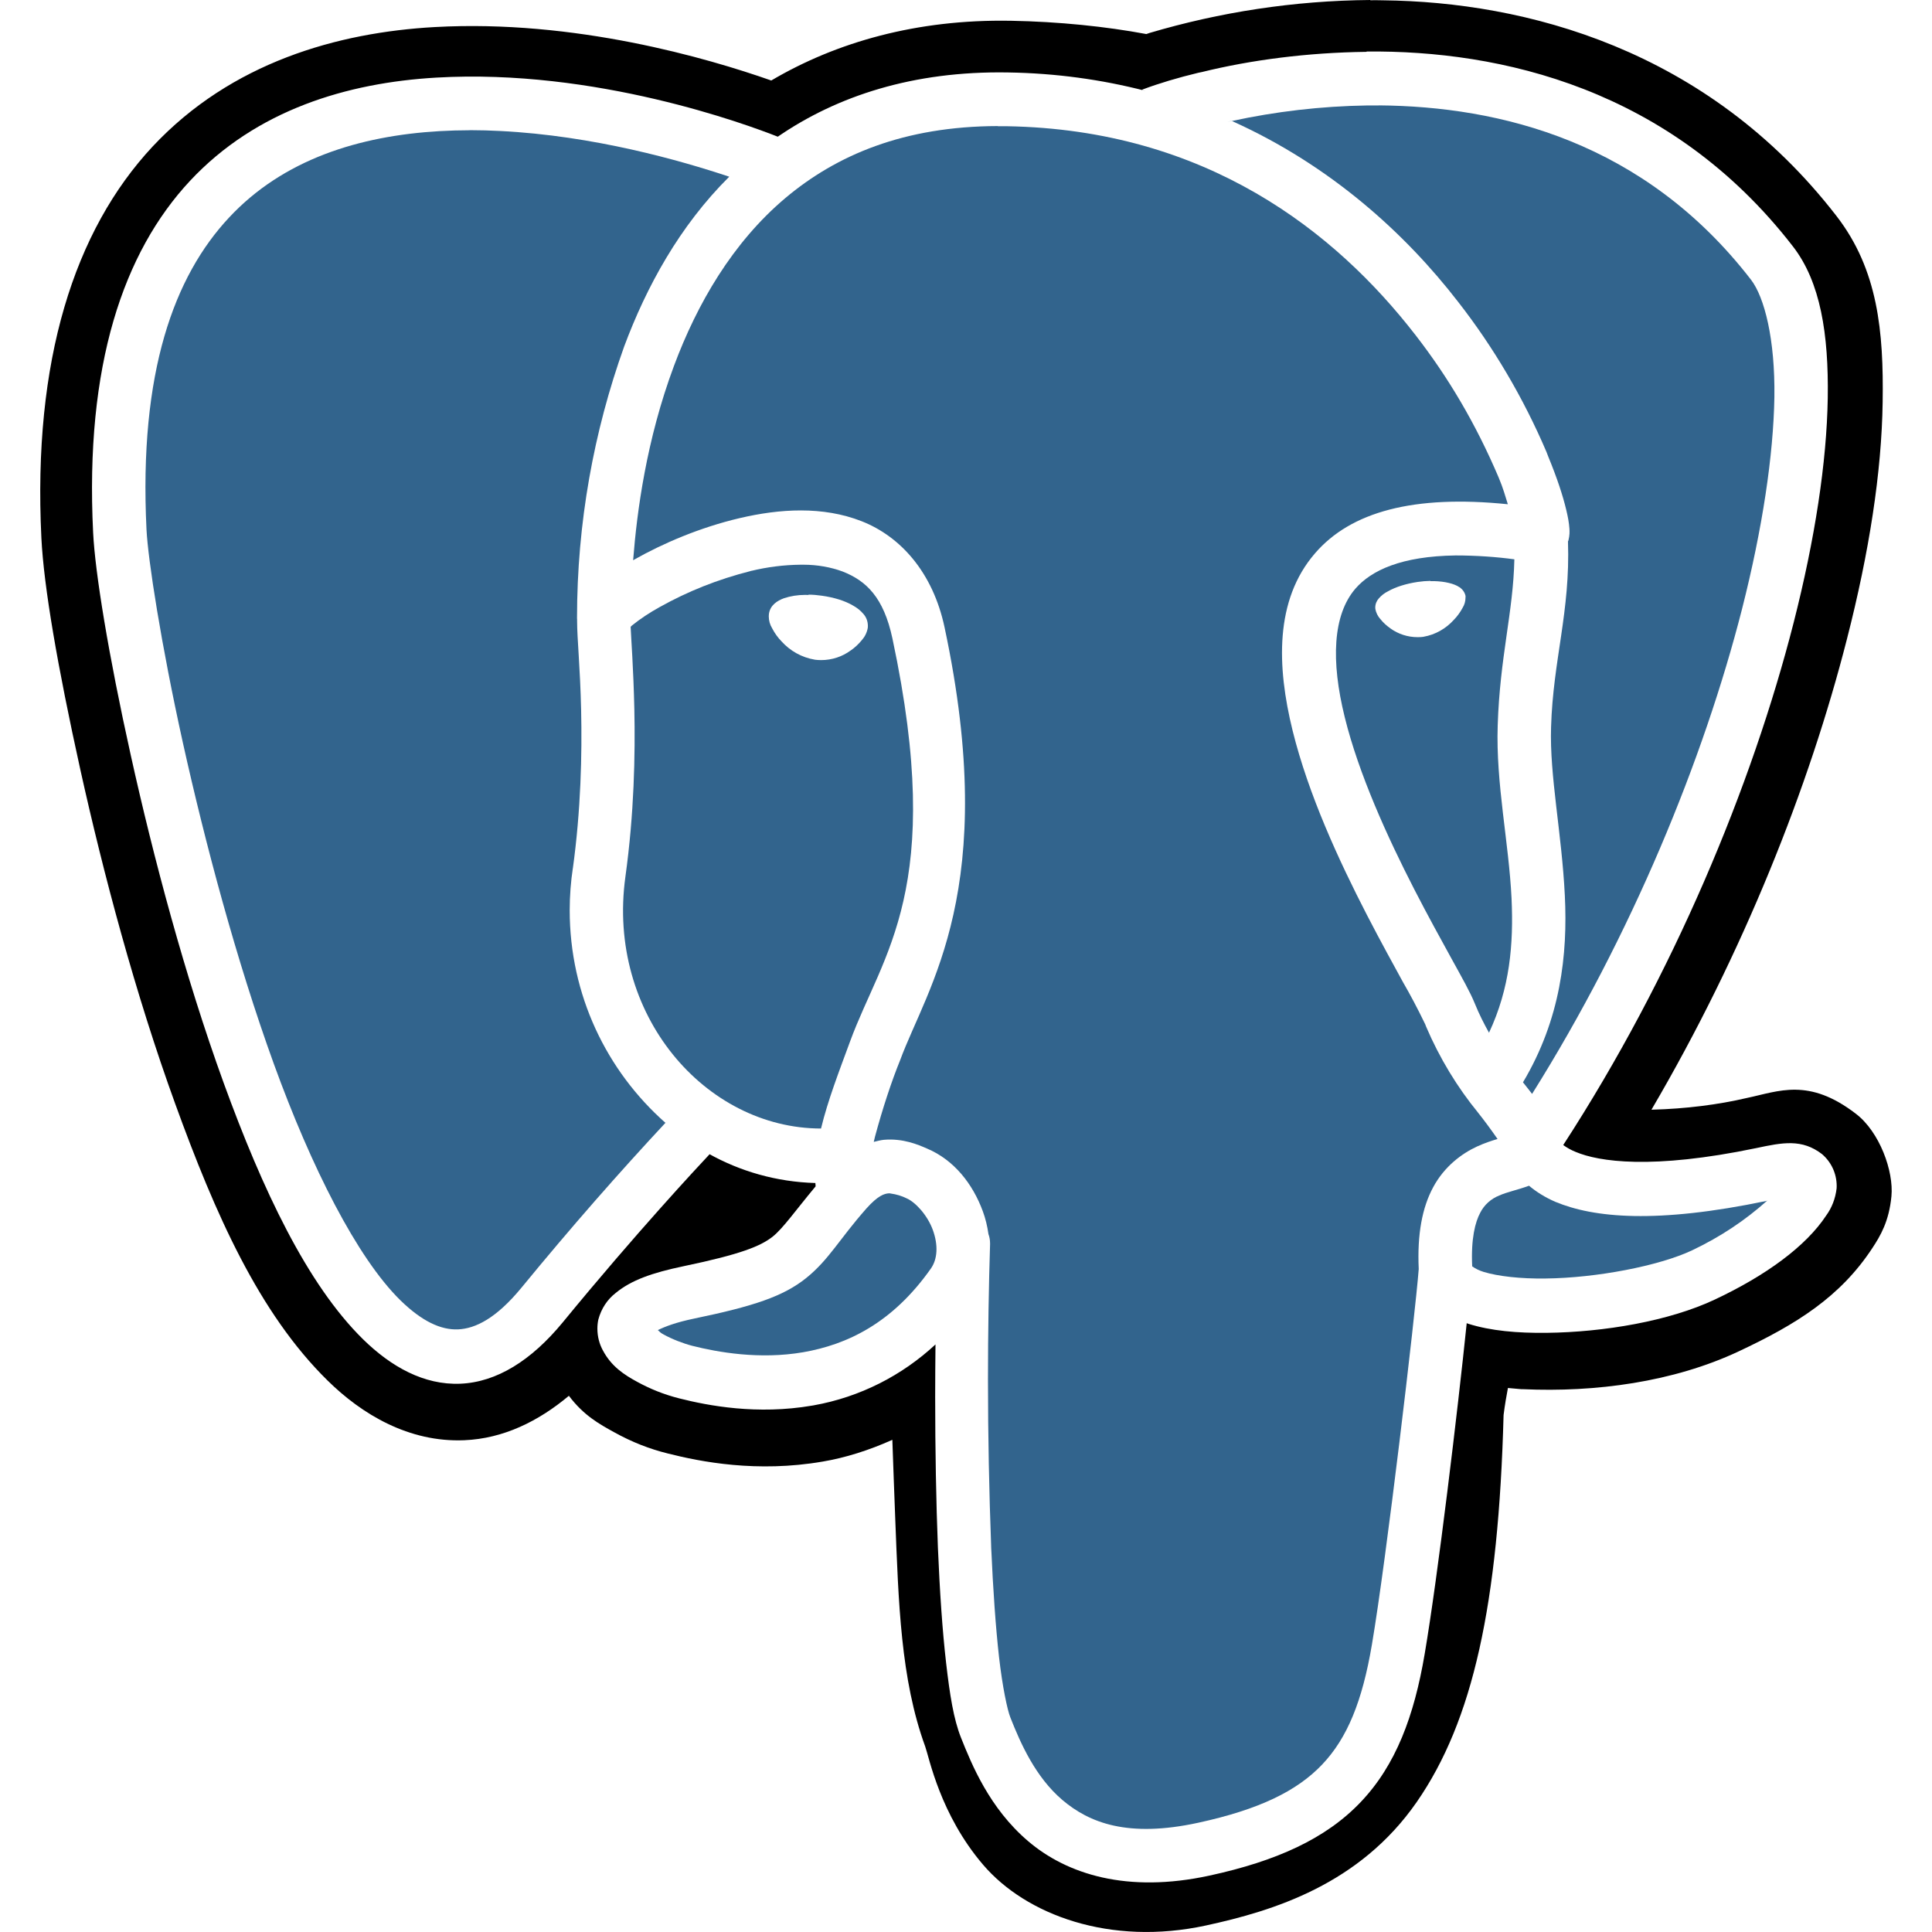
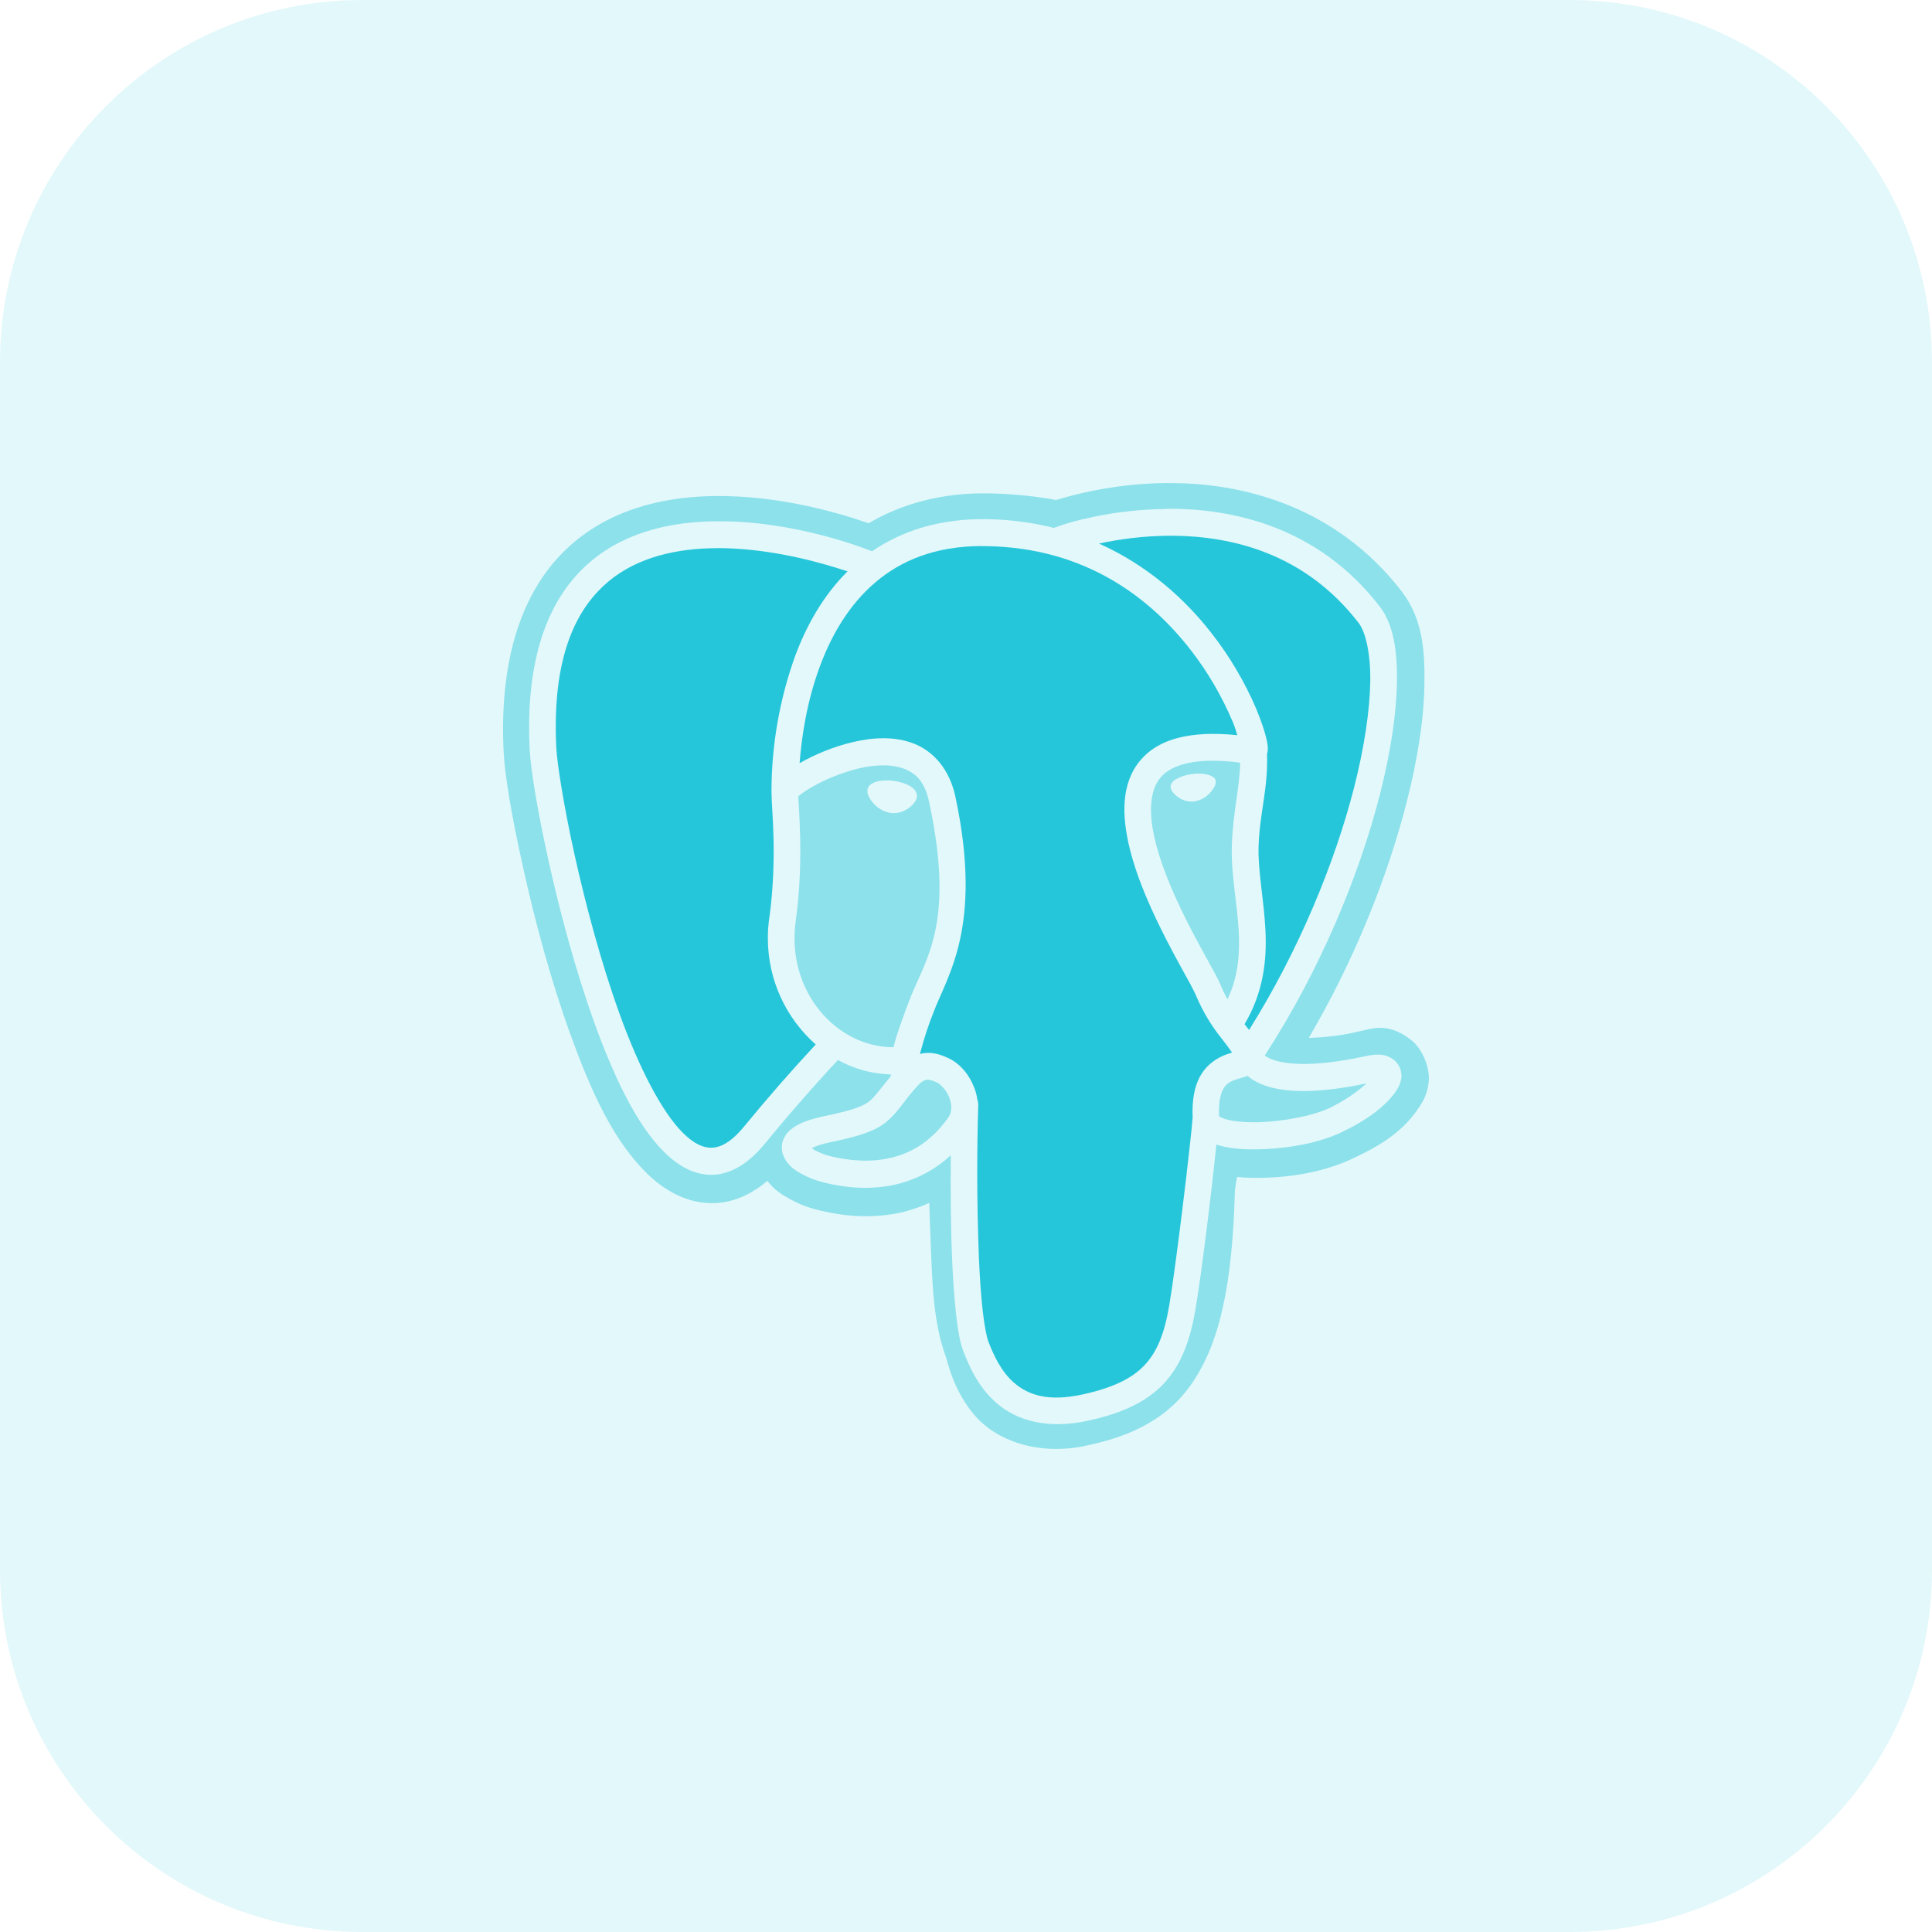
- <svg xmlns="http://www.w3.org/2000/svg" enable-background="new 0 0 24 24" viewBox="0 0 24 24">
-   <circle cx="21.953" cy="14.917" r=".002" />
-   <path fill="#32648D" d="M18.991,14.727l0.002,0.002v0.001l-0.003,0.001c-0.145,0.053-0.265,0.075-0.366,0.12c-0.103,0.041-0.186,0.116-0.235,0.212l-0.001,0.002c-0.062,0.115-0.116,0.319-0.1,0.666c0.041,0.03,0.091,0.053,0.142,0.069l0.004,0.001c0.169,0.052,0.452,0.086,0.768,0.081c0.63-0.007,1.406-0.156,1.818-0.35c0.355-0.169,0.659-0.373,0.93-0.615c-1.376,0.288-2.153,0.211-2.63,0.012C19.196,14.875,19.087,14.808,18.991,14.727z" />
-   <polygon fill="#32648D" points="17.58 4.151 17.586 4.16 17.593 4.168" />
-   <path fill="#32648D" d="M12.317 19.299c-.001-.025 0-.051-.001-.076 0-.01-.001-.017-.001-.027L12.317 19.299zM11.262 14.886c-.058-.029-.126-.05-.199-.06H11.06v-.002h-.021c-.052.005-.128.023-.276.188-.344.39-.464.635-.748.864-.284.228-.652.35-1.388.503-.233.048-.367.101-.455.144.029.024.026.03.069.053.108.06.246.113.358.142.316.08.836.173 1.378.08.542-.094 1.106-.357 1.587-1.04.083-.118.092-.292.024-.479C11.52 15.092 11.368 14.931 11.262 14.886zM15.3 1.502l-.057.011c.019-.004.04-.006.059-.01C15.301 1.503 15.301 1.502 15.3 1.502zM18.082 6.9c-.671.009-1.047.184-1.245.413-.28.325-.306.895-.132 1.597.173.703.53 1.489.866 2.142.168.327.331.621.462.86.132.24.229.41.288.555.054.134.115.252.176.362.26-.555.306-1.1.28-1.668-.034-.703-.196-1.422-.172-2.15.027-.851.193-1.405.207-2.063C18.593 6.918 18.339 6.9 18.082 6.9zM18.206 7.406l-.001.008c0 .003 0 .006 0 .01 0 .046-.013.09-.036.126l.001-.001c-.031.057-.067.107-.109.15-.098.109-.229.185-.377.211L17.68 7.911c-.021.003-.045.004-.07.004-.126 0-.242-.04-.337-.108l.002.001c-.049-.034-.092-.073-.127-.117L17.147 7.69c-.031-.034-.053-.078-.062-.125V7.563c0-.005-.001-.01-.001-.015 0-.043.016-.083.043-.113.032-.037.07-.067.114-.089l.002-.001c.095-.054.223-.094.368-.116.054-.008.108-.012.158-.013v.003h.049c.065.002.125.009.178.022.053.012.099.03.136.055C18.169 7.321 18.197 7.359 18.206 7.406L18.206 7.406zM7.077 11.307c0-.18.014-.356.04-.529l-.002.019c.102-.739.116-1.43.104-1.976C7.207 8.289 7.169 7.935 7.169 7.714c0-.003 0-.006 0-.009 0-.003 0-.007 0-.01V7.69L7.168 7.684V7.683c0-.002 0-.003 0-.005 0-1.184.208-2.319.585-3.372C8.03 3.562 8.442 2.807 9.059 2.195 8.452 1.993 7.376 1.685 6.21 1.627c-.112-.006-.243-.01-.374-.01H5.835v.001c-.125 0-.251.004-.375.011C4.462 1.687 3.518 1.98 2.844 2.704 2.168 3.428 1.723 4.615 1.82 6.58c.019.372.179 1.414.453 2.652.275 1.238.662 2.695 1.128 3.982.467 1.287 1.033 2.407 1.571 2.937.271.265.506.372.719.363.214-.01.472-.135.787-.518.619-.754 1.204-1.421 1.808-2.069l-.02.021C7.536 13.303 7.077 12.36 7.077 11.307z" />
-   <path fill="#32648D" d="M12.396 1.568V1.566c-1.168.003-2.005.36-2.641.895C9.1 3.014 8.661 3.771 8.372 4.546c-.343.92-.46 1.81-.507 2.414l.013-.008c.353-.2.816-.4 1.312-.516.496-.116 1.03-.151 1.514.039.484.19.884.637 1.029 1.315.695 3.257-.216 4.468-.552 5.382-.107.263-.218.601-.311.946l-.016.067c.042-.01.085-.022.127-.026.237-.02.423.06.533.108.338.142.57.44.695.78.033.089.056.185.07.284.013.034.02.074.02.115 0 .004 0 .008 0 .012-.016.5-.026 1.087-.026 1.677 0 .699.014 1.395.04 2.088.023.526.056.992.097 1.359.043.374.103.657.141.753.126.32.311.739.645 1.024.334.284.813.474 1.688.284.759-.165 1.227-.394 1.54-.723.313-.329.499-.787.618-1.488.179-1.05.538-4.095.582-4.668-.02-.432.043-.764.18-1.017.14-.26.358-.419.545-.505.094-.043.182-.072.254-.093-.088-.127-.167-.233-.249-.336l.009.011c-.259-.316-.48-.679-.647-1.07l-.011-.029c-.101-.209-.186-.367-.275-.522l.021.039c-.131-.24-.297-.54-.471-.877-.348-.675-.726-1.493-.923-2.29-.196-.796-.224-1.62.278-2.201.444-.516 1.225-.73 2.396-.61-.034-.105-.055-.192-.114-.332-.285-.67-.628-1.248-1.035-1.772-.993-1.282-2.598-2.551-5.076-2.592H12.396zM11.622 16.666c0 .012 0 .023 0 .035l0 0V16.666z" />
-   <polygon fill="#32648D" points="7.851 7.77 7.853 7.769 7.856 7.766" />
-   <polygon fill="#32648D" points="9.321 7.093 9.331 7.092 9.339 7.089" />
-   <polygon fill="#32648D" points="10.047 7.391 10.045 7.391 10.045 7.391" />
-   <path fill="#32648D" d="M10.56,12.937c0.401-1.094,1.19-1.892,0.526-5.006c-0.109-0.51-0.324-0.716-0.62-0.832c-0.144-0.053-0.311-0.084-0.486-0.084c-0.011,0-0.023,0-0.034,0l0.002,0C9.735,7.017,9.529,7.044,9.331,7.092C8.911,7.198,8.541,7.348,8.197,7.54c-0.129,0.071-0.24,0.145-0.344,0.228L7.834,7.786c0.006,0.146,0.034,0.5,0.046,1.021c0.012,0.57-0.002,1.297-0.111,2.084c-0.236,1.71,0.99,3.126,2.43,3.128C10.284,13.668,10.422,13.312,10.56,12.937z M9.709,7.968L9.709,7.968C9.662,7.92,9.624,7.866,9.593,7.807L9.591,7.803C9.565,7.761,9.55,7.71,9.55,7.655c0-0.01,0.001-0.02,0.002-0.03v0.001C9.567,7.518,9.655,7.462,9.74,7.431C9.819,7.405,9.907,7.39,10.001,7.39c0.014,0,0.028,0,0.044,0.001l-0.001-0.004c0.052,0,0.108,0.005,0.164,0.013c0.151,0.021,0.286,0.062,0.388,0.122c0.051,0.028,0.095,0.063,0.13,0.105l0.001,0.001c0.034,0.039,0.054,0.09,0.054,0.147c0,0.008,0,0.016-0.001,0.024V7.798c-0.01,0.06-0.037,0.112-0.074,0.154c-0.041,0.05-0.087,0.093-0.139,0.129l-0.002,0.001C10.464,8.156,10.337,8.2,10.2,8.2c-0.027,0-0.054-0.002-0.08-0.005h0.003C9.957,8.167,9.815,8.085,9.709,7.968z" />
-   <path fill="#32648D" d="M8.177 7.55c.007-.004.014-.006.02-.01C8.198 7.54 8.199 7.539 8.2 7.538L8.177 7.55zM18.115 3.752c.433.555.808 1.187 1.097 1.865l.021.055c.109.264.182.487.223.66.021.087.035.16.04.236.002.038.004.077-.012.144 0 .003-.005.01-.006.013.03.876-.185 1.47-.21 2.306-.02.606.133 1.318.171 2.095.036.73-.051 1.532-.52 2.319.04.048.075.096.113.144 1.239-1.975 2.132-4.16 2.608-6.023.255-1.003.39-1.912.402-2.632.01-.72-.123-1.242-.291-1.46-1.326-1.716-3.119-2.153-4.623-2.165V1.31h-.144c-.58.009-1.14.076-1.681.193C16.531 2.055 17.461 2.905 18.115 3.752z" />
-   <path d="M12.561,0.258h-0.01C11.387,0.238,10.388,0.524,9.581,1C8.787,0.721,7.14,0.24,5.403,0.336C4.194,0.403,2.874,0.775,1.896,1.82C0.921,2.865,0.406,4.482,0.514,6.682c0.03,0.607,0.201,1.597,0.484,2.879c0.284,1.282,0.682,2.783,1.179,4.152c0.497,1.37,1.041,2.6,1.892,3.436c0.425,0.419,1.01,0.771,1.699,0.742c0.484-0.02,0.921-0.235,1.299-0.552c0.184,0.245,0.38,0.352,0.559,0.451C7.851,17.915,8.07,18,8.297,18.056c0.408,0.103,1.106,0.241,1.924,0.1c0.279-0.047,0.572-0.139,0.864-0.27c0.011,0.33,0.024,0.653,0.036,0.98c0.041,1.036,0.066,1.993,0.373,2.832c0.049,0.137,0.185,0.843,0.718,1.466c0.533,0.624,1.579,1.013,2.769,0.755c0.84-0.182,1.907-0.51,2.617-1.532c0.701-1.01,1.017-2.459,1.08-4.809c0.016-0.127,0.035-0.235,0.054-0.336l0.167,0.015h0.02c0.896,0.041,1.868-0.088,2.68-0.47c0.719-0.337,1.263-0.678,1.66-1.283c0.099-0.15,0.207-0.331,0.237-0.643c0.03-0.312-0.147-0.8-0.441-1.025c-0.588-0.452-0.957-0.28-1.353-0.197c-0.353,0.083-0.761,0.135-1.179,0.146h-0.008c1.142-1.947,1.961-4.015,2.428-5.845c0.277-1.08,0.432-2.076,0.444-2.947c0.013-0.871-0.057-1.642-0.573-2.309c-1.611-2.084-3.876-2.66-5.629-2.68c-0.054-0.001-0.109-0.002-0.163-0.001V0c-0.954,0.008-1.872,0.152-2.741,0.409L14.24,0.423C13.738,0.329,13.155,0.269,12.561,0.258z M14.93,0.895c0.612-0.151,1.316-0.242,2.04-0.251h0.006l0.001-0.004c1.658-0.016,3.775,0.455,5.296,2.422c0.342,0.442,0.444,1.088,0.432,1.884c-0.013,0.795-0.158,1.747-0.424,2.79c-0.516,2.02-1.49,4.375-2.862,6.488c0.045,0.033,0.097,0.062,0.151,0.084l0.005,0.002c0.286,0.12,0.939,0.223,2.242-0.048c0.328-0.07,0.568-0.117,0.817,0.075c0.112,0.096,0.182,0.238,0.182,0.397c0,0.01,0,0.02-0.001,0.03v-0.001c-0.015,0.127-0.06,0.241-0.129,0.336c-0.252,0.383-0.749,0.746-1.385,1.045c-0.564,0.266-1.373,0.405-2.09,0.413c-0.36,0.004-0.691-0.024-0.973-0.113l-0.018-0.007c-0.109,1.06-0.359,3.153-0.522,4.108c-0.13,0.77-0.358,1.382-0.794,1.84c-0.435,0.458-1.05,0.734-1.878,0.914c-1.025,0.223-1.773-0.017-2.255-0.428c-0.481-0.41-0.701-0.954-0.834-1.287c-0.091-0.23-0.138-0.528-0.184-0.926s-0.079-0.885-0.102-1.434c-0.022-0.558-0.034-1.214-0.034-1.873c0-0.217,0.002-0.433,0.004-0.65c-0.413,0.384-0.935,0.654-1.515,0.757l-0.018,0.003c-0.681,0.117-1.288,0.002-1.651-0.09c-0.193-0.049-0.361-0.118-0.519-0.204c-0.166-0.09-0.324-0.193-0.43-0.394c-0.042-0.077-0.067-0.17-0.067-0.268c0-0.039,0.004-0.078,0.012-0.114c0.036-0.134,0.111-0.248,0.214-0.328l0.001-0.001c0.196-0.161,0.454-0.251,0.845-0.333c0.71-0.148,0.958-0.249,1.109-0.37c0.128-0.104,0.274-0.314,0.53-0.622c-0.001-0.009-0.002-0.024-0.003-0.038v-0.003c-0.484-0.014-0.935-0.145-1.329-0.366l0.015,0.008c-0.148,0.158-0.905,0.968-1.827,2.092c-0.388,0.47-0.817,0.74-1.269,0.759s-0.861-0.211-1.209-0.552c-0.695-0.683-1.249-1.858-1.732-3.186c-0.482-1.328-0.874-2.807-1.153-4.067c-0.28-1.26-0.444-2.276-0.468-2.766c-0.104-2.082,0.377-3.485,1.202-4.37c0.826-0.885,1.958-1.22,3.061-1.284c1.981-0.115,3.861,0.584,4.242,0.734C10.396,1.194,11.341,0.88,12.52,0.9c0.594,0.009,1.165,0.088,1.711,0.229l-0.05-0.011l0.02-0.009c0.191-0.072,0.435-0.145,0.685-0.205L14.93,0.895z" />
+ <svg xmlns="http://www.w3.org/2000/svg" enable-background="new 0 0 32 32" viewBox="0 0 32 32">
+   <path fill="#E3F8FA" d="M26,32H6c-3.314,0-6-2.686-6-6V6c0-3.314,2.686-6,6-6h20c3.314,0,6,2.686,6,6v20C32,29.314,29.314,32,26,32z" />
+   <polygon fill="#8CE1EB" points="22.636 17.945 22.638 17.942 22.635 17.945 22.635 17.945" />
+   <path fill="#8CE1EB" d="M20.661,17.818l0.001,0.001v0.001l-0.002,0.001c-0.097,0.035-0.177,0.05-0.244,0.08c-0.068,0.027-0.124,0.077-0.157,0.141l-0.001,0.001c-0.042,0.077-0.077,0.213-0.066,0.444c0.028,0.02,0.061,0.035,0.095,0.046l0.003,0.001c0.113,0.035,0.302,0.057,0.512,0.054c0.42-0.005,0.937-0.104,1.212-0.233c0.236-0.113,0.439-0.249,0.62-0.41c-0.917,0.192-1.435,0.141-1.754,0.008C20.797,17.917,20.725,17.872,20.661,17.818z" />
+   <polygon fill="#8CE1EB" points="19.72 10.767 19.724 10.773 19.729 10.779" />
+   <path fill="#8CE1EB" d="M16.211 20.866c-.001-.017 0-.034-.001-.051 0-.006-.001-.012-.001-.018L16.211 20.866zM15.508 17.924c-.039-.019-.084-.033-.132-.04h-.002v-.001H15.36c-.035.003-.086.015-.184.125-.229.26-.31.423-.498.576-.189.152-.435.233-.925.335-.155.032-.244.067-.304.096.019.016.017.02.046.035.072.04.164.075.238.095.211.053.557.115.919.053.362-.063.738-.238 1.058-.693.055-.079.061-.195.016-.319C15.68 18.061 15.579 17.954 15.508 17.924zM18.2 9.001l-.038.007c.013-.003.026-.004.039-.007C18.201 9.002 18.2 9.002 18.2 9.001zM20.055 12.6c-.447.006-.698.123-.83.275-.186.217-.204.597-.088 1.065.115.469.354.993.578 1.428.112.218.221.414.308.573.088.16.153.273.192.37.036.089.076.168.117.241.173-.37.204-.733.186-1.112-.023-.469-.13-.948-.115-1.433.018-.567.128-.937.138-1.375C20.396 12.612 20.226 12.6 20.055 12.6zM20.138 12.937l-.001.005c0 .002 0 .004 0 .007 0 .031-.009.06-.024.084l.001-.001c-.02.038-.045.071-.072.1-.065.073-.153.123-.252.141l-.003.001c-.014.002-.03.003-.047.003-.084 0-.161-.027-.225-.072l.001.001c-.033-.023-.061-.049-.085-.078l-.001-.001c-.02-.023-.036-.052-.041-.083v-.001c0-.003-.001-.007-.001-.01 0-.029.011-.055.028-.075.021-.025.047-.045.076-.059l.001-.001c.063-.036.149-.063.246-.077.036-.005.072-.008.105-.009v.002h.033c.043.001.084.006.118.015.036.008.066.02.091.037C20.113 12.881 20.132 12.906 20.138 12.937L20.138 12.937z" />
+   <path fill="#26C6DA" d="M12.718,15.538c0-0.12,0.009-0.237,0.026-0.353l-0.001,0.013c0.068-0.493,0.077-0.953,0.069-1.317c-0.008-0.355-0.033-0.591-0.033-0.738c0-0.002,0-0.004,0-0.006c0-0.002,0-0.005,0-0.007v-0.003l-0.001-0.004v-0.001c0-0.001,0-0.002,0-0.003c0-0.79,0.139-1.546,0.39-2.248c0.184-0.496,0.459-1,0.87-1.407c-0.404-0.135-1.122-0.34-1.899-0.379c-0.074-0.004-0.162-0.007-0.25-0.007H11.89v0.001c-0.084,0-0.167,0.003-0.25,0.007c-0.665,0.039-1.294,0.234-1.744,0.717c-0.451,0.483-0.747,1.274-0.682,2.584c0.013,0.248,0.119,0.943,0.302,1.768c0.183,0.825,0.441,1.797,0.752,2.655c0.311,0.858,0.689,1.605,1.047,1.958c0.18,0.177,0.337,0.248,0.479,0.242c0.143-0.007,0.315-0.09,0.525-0.345c0.413-0.503,0.803-0.947,1.205-1.379l-0.013,0.014C13.024,16.869,12.718,16.24,12.718,15.538z" />
+   <path fill="#26C6DA" d="M16.264,9.045V9.044c-0.778,0.002-1.337,0.24-1.76,0.597c-0.437,0.369-0.73,0.873-0.922,1.39c-0.228,0.613-0.307,1.207-0.338,1.609l0.009-0.005c0.235-0.133,0.544-0.267,0.875-0.344s0.687-0.101,1.01,0.026c0.323,0.127,0.589,0.425,0.686,0.877c0.464,2.171-0.144,2.979-0.368,3.588c-0.071,0.175-0.146,0.401-0.207,0.631l-0.011,0.045c0.028-0.007,0.057-0.015,0.085-0.017c0.158-0.013,0.282,0.04,0.356,0.072c0.225,0.095,0.38,0.293,0.464,0.52c0.022,0.059,0.038,0.123,0.047,0.189c0.009,0.023,0.013,0.049,0.013,0.077c0,0.002,0,0.005,0,0.008c-0.011,0.333-0.017,0.725-0.017,1.118c0,0.466,0.01,0.93,0.027,1.392c0.015,0.351,0.037,0.661,0.065,0.906c0.028,0.249,0.068,0.438,0.094,0.502c0.084,0.213,0.207,0.493,0.43,0.683c0.223,0.189,0.542,0.316,1.125,0.189c0.506-0.11,0.818-0.263,1.027-0.482c0.209-0.219,0.333-0.525,0.412-0.992c0.119-0.7,0.359-2.73,0.388-3.112c-0.013-0.288,0.029-0.509,0.12-0.678c0.093-0.173,0.238-0.279,0.364-0.337c0.063-0.029,0.121-0.048,0.169-0.062c-0.059-0.085-0.111-0.155-0.166-0.224l0.006,0.007c-0.173-0.211-0.32-0.453-0.431-0.713l-0.007-0.019c-0.067-0.139-0.124-0.245-0.183-0.348l0.014,0.026c-0.088-0.16-0.198-0.36-0.314-0.585c-0.232-0.45-0.484-0.995-0.615-1.527c-0.13-0.531-0.15-1.08,0.185-1.467c0.296-0.344,0.817-0.487,1.598-0.407c-0.023-0.07-0.037-0.128-0.076-0.221c-0.19-0.446-0.419-0.832-0.69-1.182c-0.662-0.855-1.732-1.701-3.384-1.728H16.264z" />
+   <path fill="#8CE1EB" d="M15.748,19.111c0,0.008,0,0.016,0,0.023l0,0V19.111z" />
+   <polygon fill="#8CE1EB" points="13.234 13.18 13.235 13.179 13.237 13.177" />
+   <path fill="#8CE1EB" d="M17.487,8.281c0.011-0.003,0.023-0.004,0.034-0.008l0.013-0.004L17.487,8.281z" />
+   <polygon fill="#8CE1EB" points="14.214 12.729 14.221 12.728 14.226 12.726" />
+   <polygon fill="#8CE1EB" points="14.698 12.927 14.697 12.927 14.696 12.927" />
+   <path fill="#8CE1EB" d="M15.04 16.625c.267-.729.794-1.261.35-3.337-.073-.34-.216-.477-.414-.555-.096-.035-.207-.056-.324-.056-.007 0-.015 0-.022 0l.001 0c-.142.001-.279.019-.411.051-.28.071-.527.171-.756.299-.086.047-.16.097-.229.152l-.013.012c.004.097.023.333.031.681.008.38-.001.865-.074 1.389-.157 1.14.66 2.084 1.62 2.085C14.856 17.112 14.948 16.875 15.04 16.625zM14.473 13.312L14.473 13.312c-.031-.032-.057-.068-.077-.107l-.001-.003c-.018-.028-.028-.062-.028-.099 0-.007.001-.013.001-.02v.001c.01-.072.068-.109.126-.13.052-.017.111-.027.174-.027.009 0 .019 0 .029.001l-.001-.003c.035 0 .072.003.109.009.101.014.19.041.259.081.034.019.063.042.087.07l.001.001c.022.026.036.06.036.098 0 .005 0 .011-.001.016v-.001c-.007.04-.024.075-.049.103-.027.033-.058.062-.093.086l-.001.001c-.068.049-.152.079-.244.079-.018 0-.036-.001-.053-.003h.002C14.638 13.445 14.543 13.39 14.473 13.312zM13.451 13.033c.004-.002.009-.004.013-.007.001 0 .002-.001.002-.002L13.451 13.033z" />
+   <path fill="#26C6DA" d="M20.077,10.501c0.288,0.37,0.539,0.791,0.732,1.243l0.014,0.037c0.072,0.176,0.121,0.325,0.149,0.44c0.014,0.058,0.023,0.107,0.026,0.157c0.001,0.025,0.003,0.051-0.008,0.096c0,0.002-0.003,0.007-0.004,0.009c0.02,0.584-0.123,0.98-0.14,1.537c-0.013,0.404,0.089,0.879,0.114,1.397c0.024,0.487-0.034,1.021-0.346,1.546c0.026,0.032,0.05,0.064,0.075,0.096c0.826-1.317,1.421-2.773,1.739-4.015c0.17-0.669,0.26-1.275,0.268-1.755c0.007-0.48-0.082-0.828-0.194-0.973c-0.884-1.144-2.08-1.435-3.082-1.443v0.001h-0.096c-0.387,0.006-0.76,0.051-1.121,0.129C19.021,9.37,19.641,9.936,20.077,10.501z" />
+   <path fill="#8CE1EB" d="M16.374,8.172h-0.007c-0.776-0.013-1.442,0.177-1.98,0.495c-0.53-0.186-1.628-0.507-2.786-0.443c-0.806,0.045-1.686,0.293-2.338,0.989c-0.65,0.697-0.994,1.775-0.921,3.241c0.02,0.405,0.134,1.065,0.323,1.919c0.189,0.855,0.454,1.855,0.786,2.768c0.331,0.913,0.694,1.733,1.261,2.291c0.283,0.279,0.673,0.514,1.133,0.495c0.323-0.013,0.614-0.157,0.866-0.368c0.123,0.163,0.254,0.235,0.373,0.301c0.15,0.083,0.296,0.14,0.448,0.177c0.272,0.069,0.738,0.161,1.283,0.067c0.186-0.031,0.381-0.093,0.576-0.18c0.007,0.22,0.016,0.435,0.024,0.653c0.027,0.691,0.044,1.329,0.249,1.888c0.033,0.091,0.123,0.562,0.479,0.977c0.356,0.416,1.052,0.675,1.846,0.503c0.56-0.121,1.272-0.34,1.745-1.021c0.468-0.673,0.678-1.639,0.72-3.206c0.011-0.085,0.023-0.157,0.036-0.224l0.111,0.01h0.013c0.597,0.027,1.245-0.059,1.787-0.313c0.479-0.225,0.842-0.452,1.106-0.855c0.066-0.1,0.138-0.221,0.158-0.429c0.02-0.208-0.098-0.533-0.294-0.683c-0.392-0.301-0.638-0.187-0.902-0.131c-0.235,0.055-0.507,0.09-0.786,0.097h-0.005c0.761-1.298,1.307-2.677,1.619-3.897c0.184-0.72,0.288-1.384,0.296-1.965c0.009-0.581-0.038-1.095-0.382-1.539c-1.074-1.389-2.584-1.773-3.753-1.787c-0.036-0.001-0.072-0.001-0.109-0.001V8c-0.636,0.005-1.248,0.101-1.828,0.273l-0.028,0.009C17.159,8.219,16.77,8.179,16.374,8.172z M17.954,8.597c0.408-0.101,0.877-0.161,1.36-0.167h0.004l0.001-0.003c1.105-0.011,2.517,0.303,3.531,1.615c0.228,0.295,0.296,0.725,0.288,1.256c-0.009,0.53-0.105,1.165-0.282,1.86c-0.344,1.347-0.993,2.917-1.908,4.325c0.03,0.022,0.065,0.041,0.101,0.056l0.003,0.001c0.191,0.08,0.626,0.149,1.495-0.032c0.219-0.047,0.379-0.078,0.545,0.05c0.074,0.064,0.121,0.159,0.121,0.265c0,0.007,0,0.013-0.001,0.02v-0.001c-0.01,0.085-0.04,0.16-0.086,0.224c-0.168,0.255-0.499,0.497-0.924,0.696c-0.376,0.177-0.915,0.27-1.394,0.275c-0.24,0.003-0.461-0.016-0.649-0.075l-0.012-0.005c-0.072,0.707-0.239,2.102-0.348,2.739c-0.087,0.513-0.239,0.921-0.529,1.227c-0.29,0.305-0.7,0.489-1.252,0.609c-0.684,0.149-1.182-0.011-1.503-0.285c-0.321-0.273-0.468-0.636-0.556-0.858c-0.061-0.153-0.092-0.352-0.123-0.617c-0.03-0.265-0.053-0.59-0.068-0.956c-0.015-0.372-0.022-0.809-0.022-1.249c0-0.145,0.001-0.289,0.002-0.433c-0.275,0.256-0.624,0.436-1.01,0.505l-0.012,0.002c-0.454,0.078-0.859,0.001-1.1-0.06c-0.129-0.033-0.241-0.079-0.346-0.136c-0.111-0.06-0.216-0.129-0.286-0.263c-0.028-0.051-0.045-0.113-0.045-0.179c0-0.026,0.003-0.052,0.008-0.076c0.024-0.089,0.074-0.165,0.142-0.219l0.001-0.001c0.13-0.107,0.303-0.167,0.563-0.222c0.474-0.099,0.639-0.166,0.74-0.247c0.086-0.069,0.182-0.209,0.354-0.415c-0.001-0.006-0.001-0.016-0.002-0.025v-0.002c-0.323-0.009-0.623-0.097-0.886-0.244l0.01,0.005c-0.099,0.105-0.603,0.645-1.218,1.395c-0.259,0.313-0.545,0.493-0.846,0.506c-0.302,0.013-0.574-0.141-0.806-0.368c-0.463-0.455-0.833-1.239-1.155-2.124c-0.321-0.885-0.583-1.871-0.769-2.711c-0.186-0.84-0.296-1.517-0.312-1.844c-0.069-1.388,0.252-2.323,0.802-2.913c0.551-0.59,1.305-0.813,2.041-0.856c1.321-0.077,2.574,0.389,2.828,0.489c0.489-0.336,1.118-0.545,1.905-0.532c0.396,0.006,0.776,0.059,1.141,0.153l-0.034-0.007l0.013-0.006c0.127-0.048,0.29-0.097,0.456-0.137L17.954,8.597z" />
</svg>
